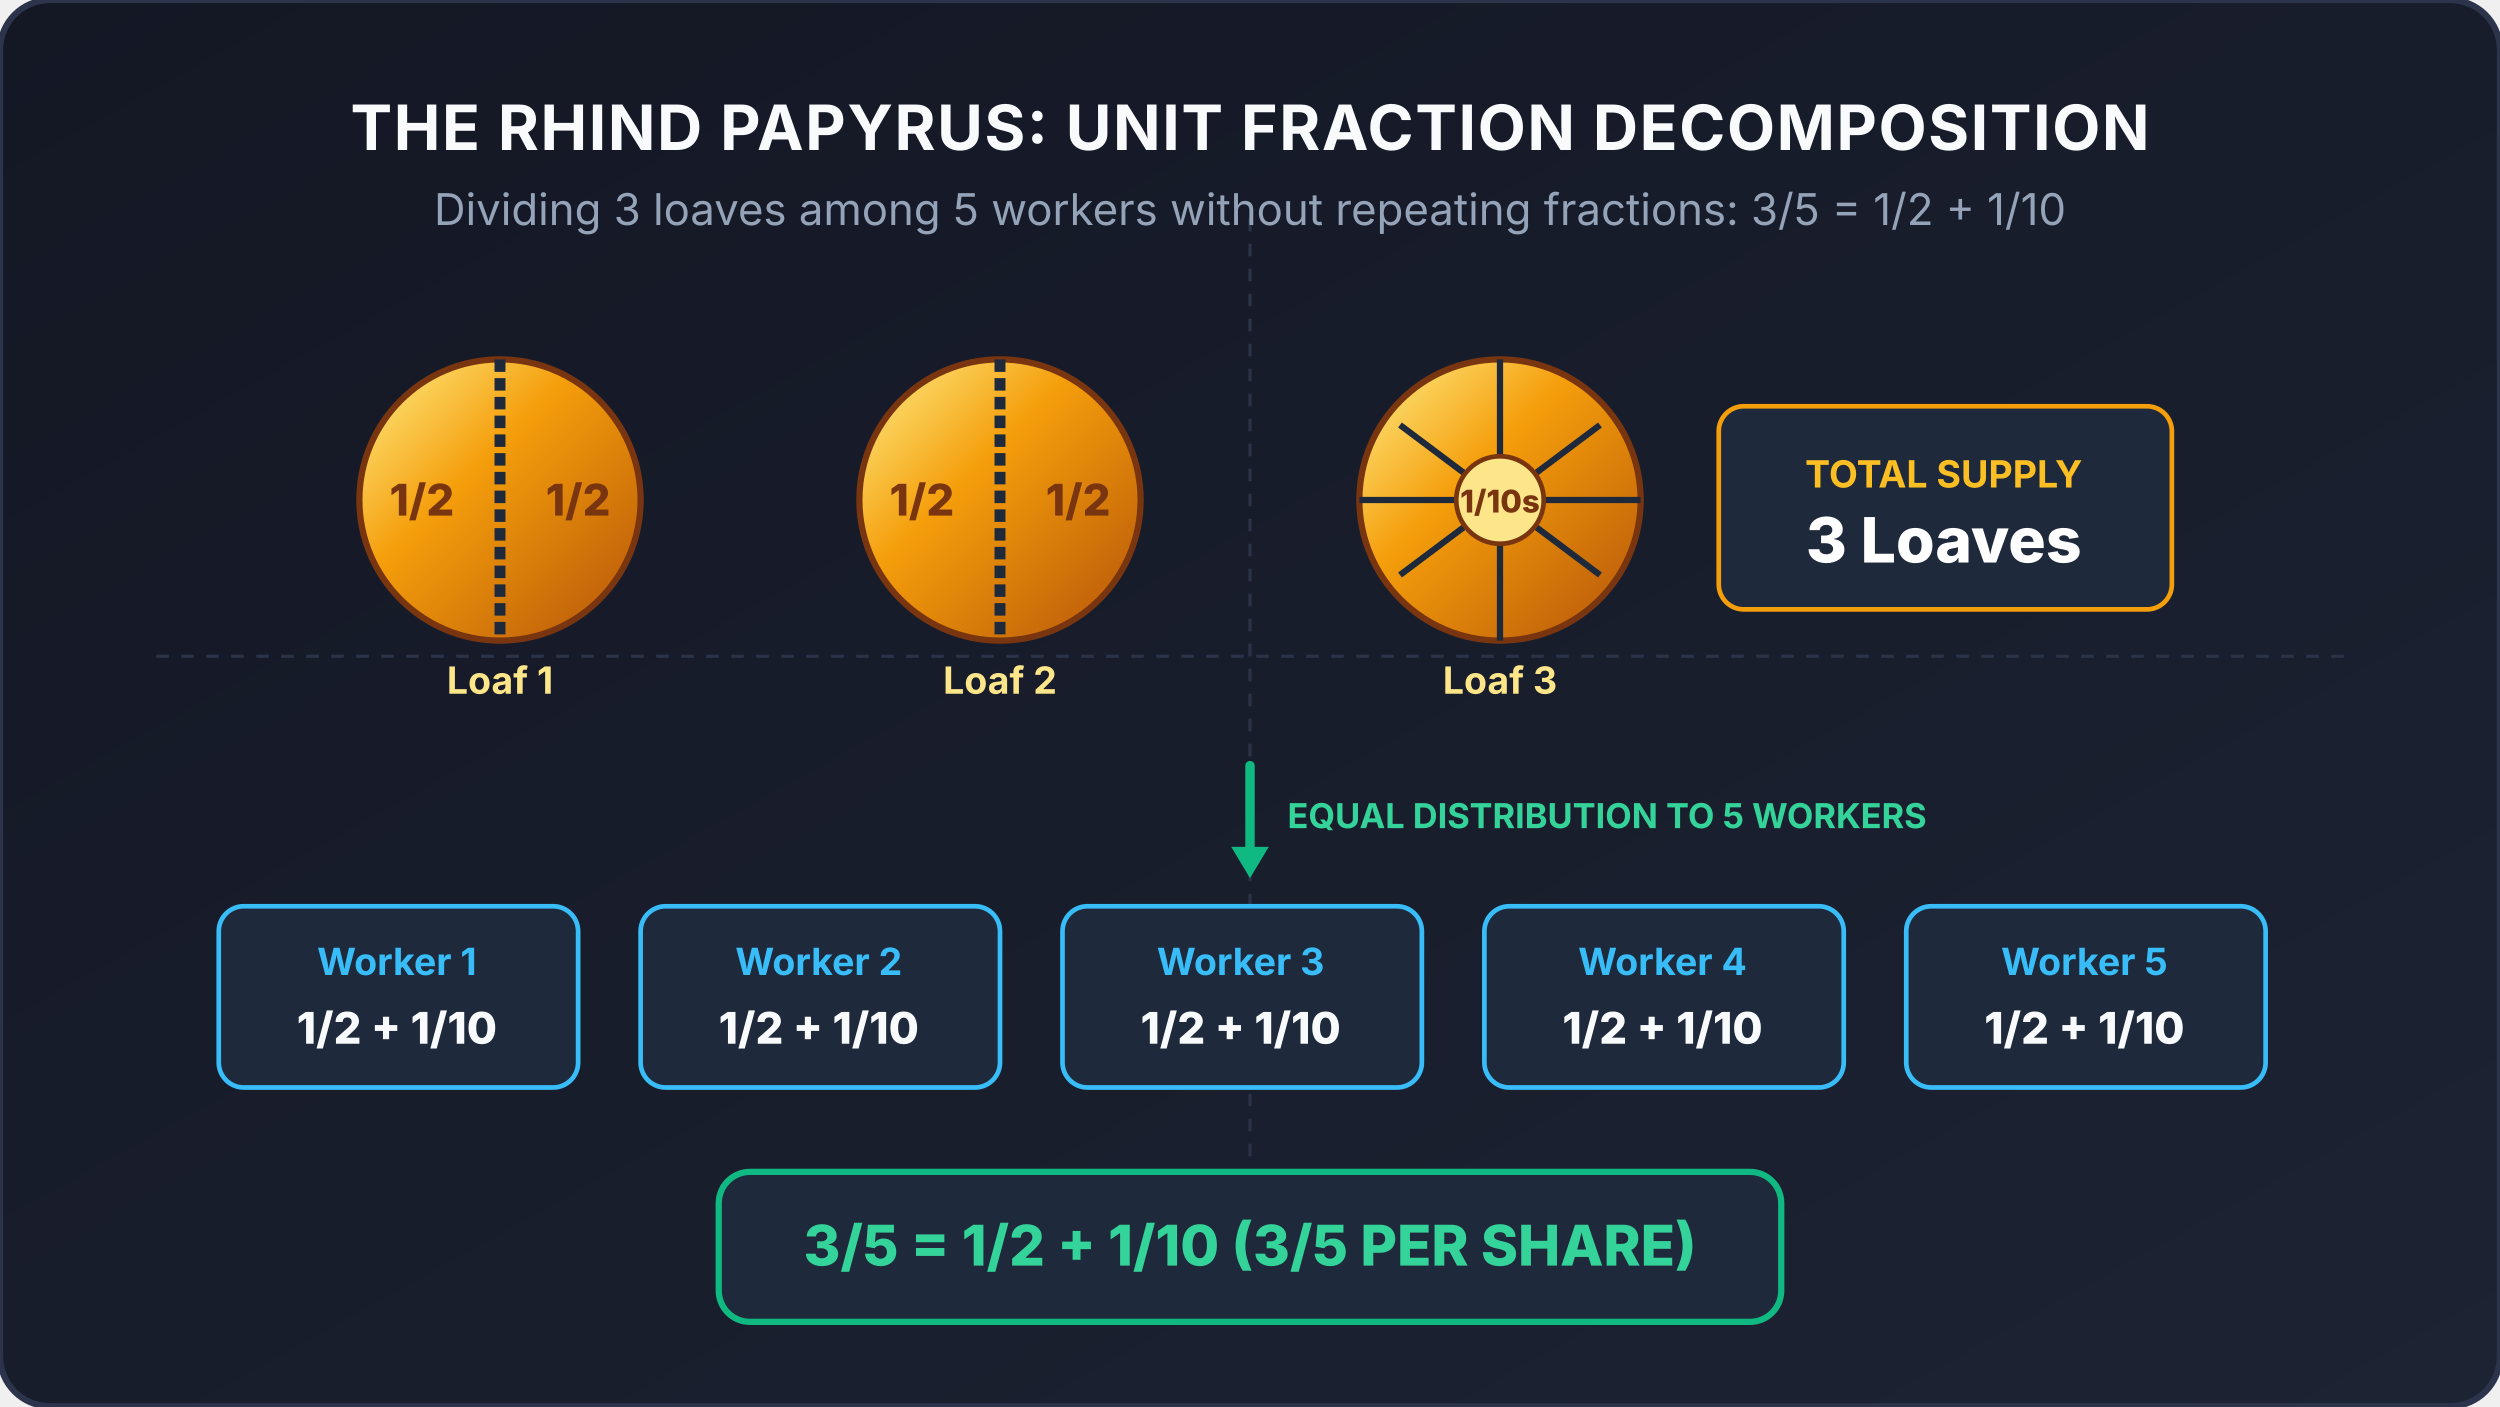
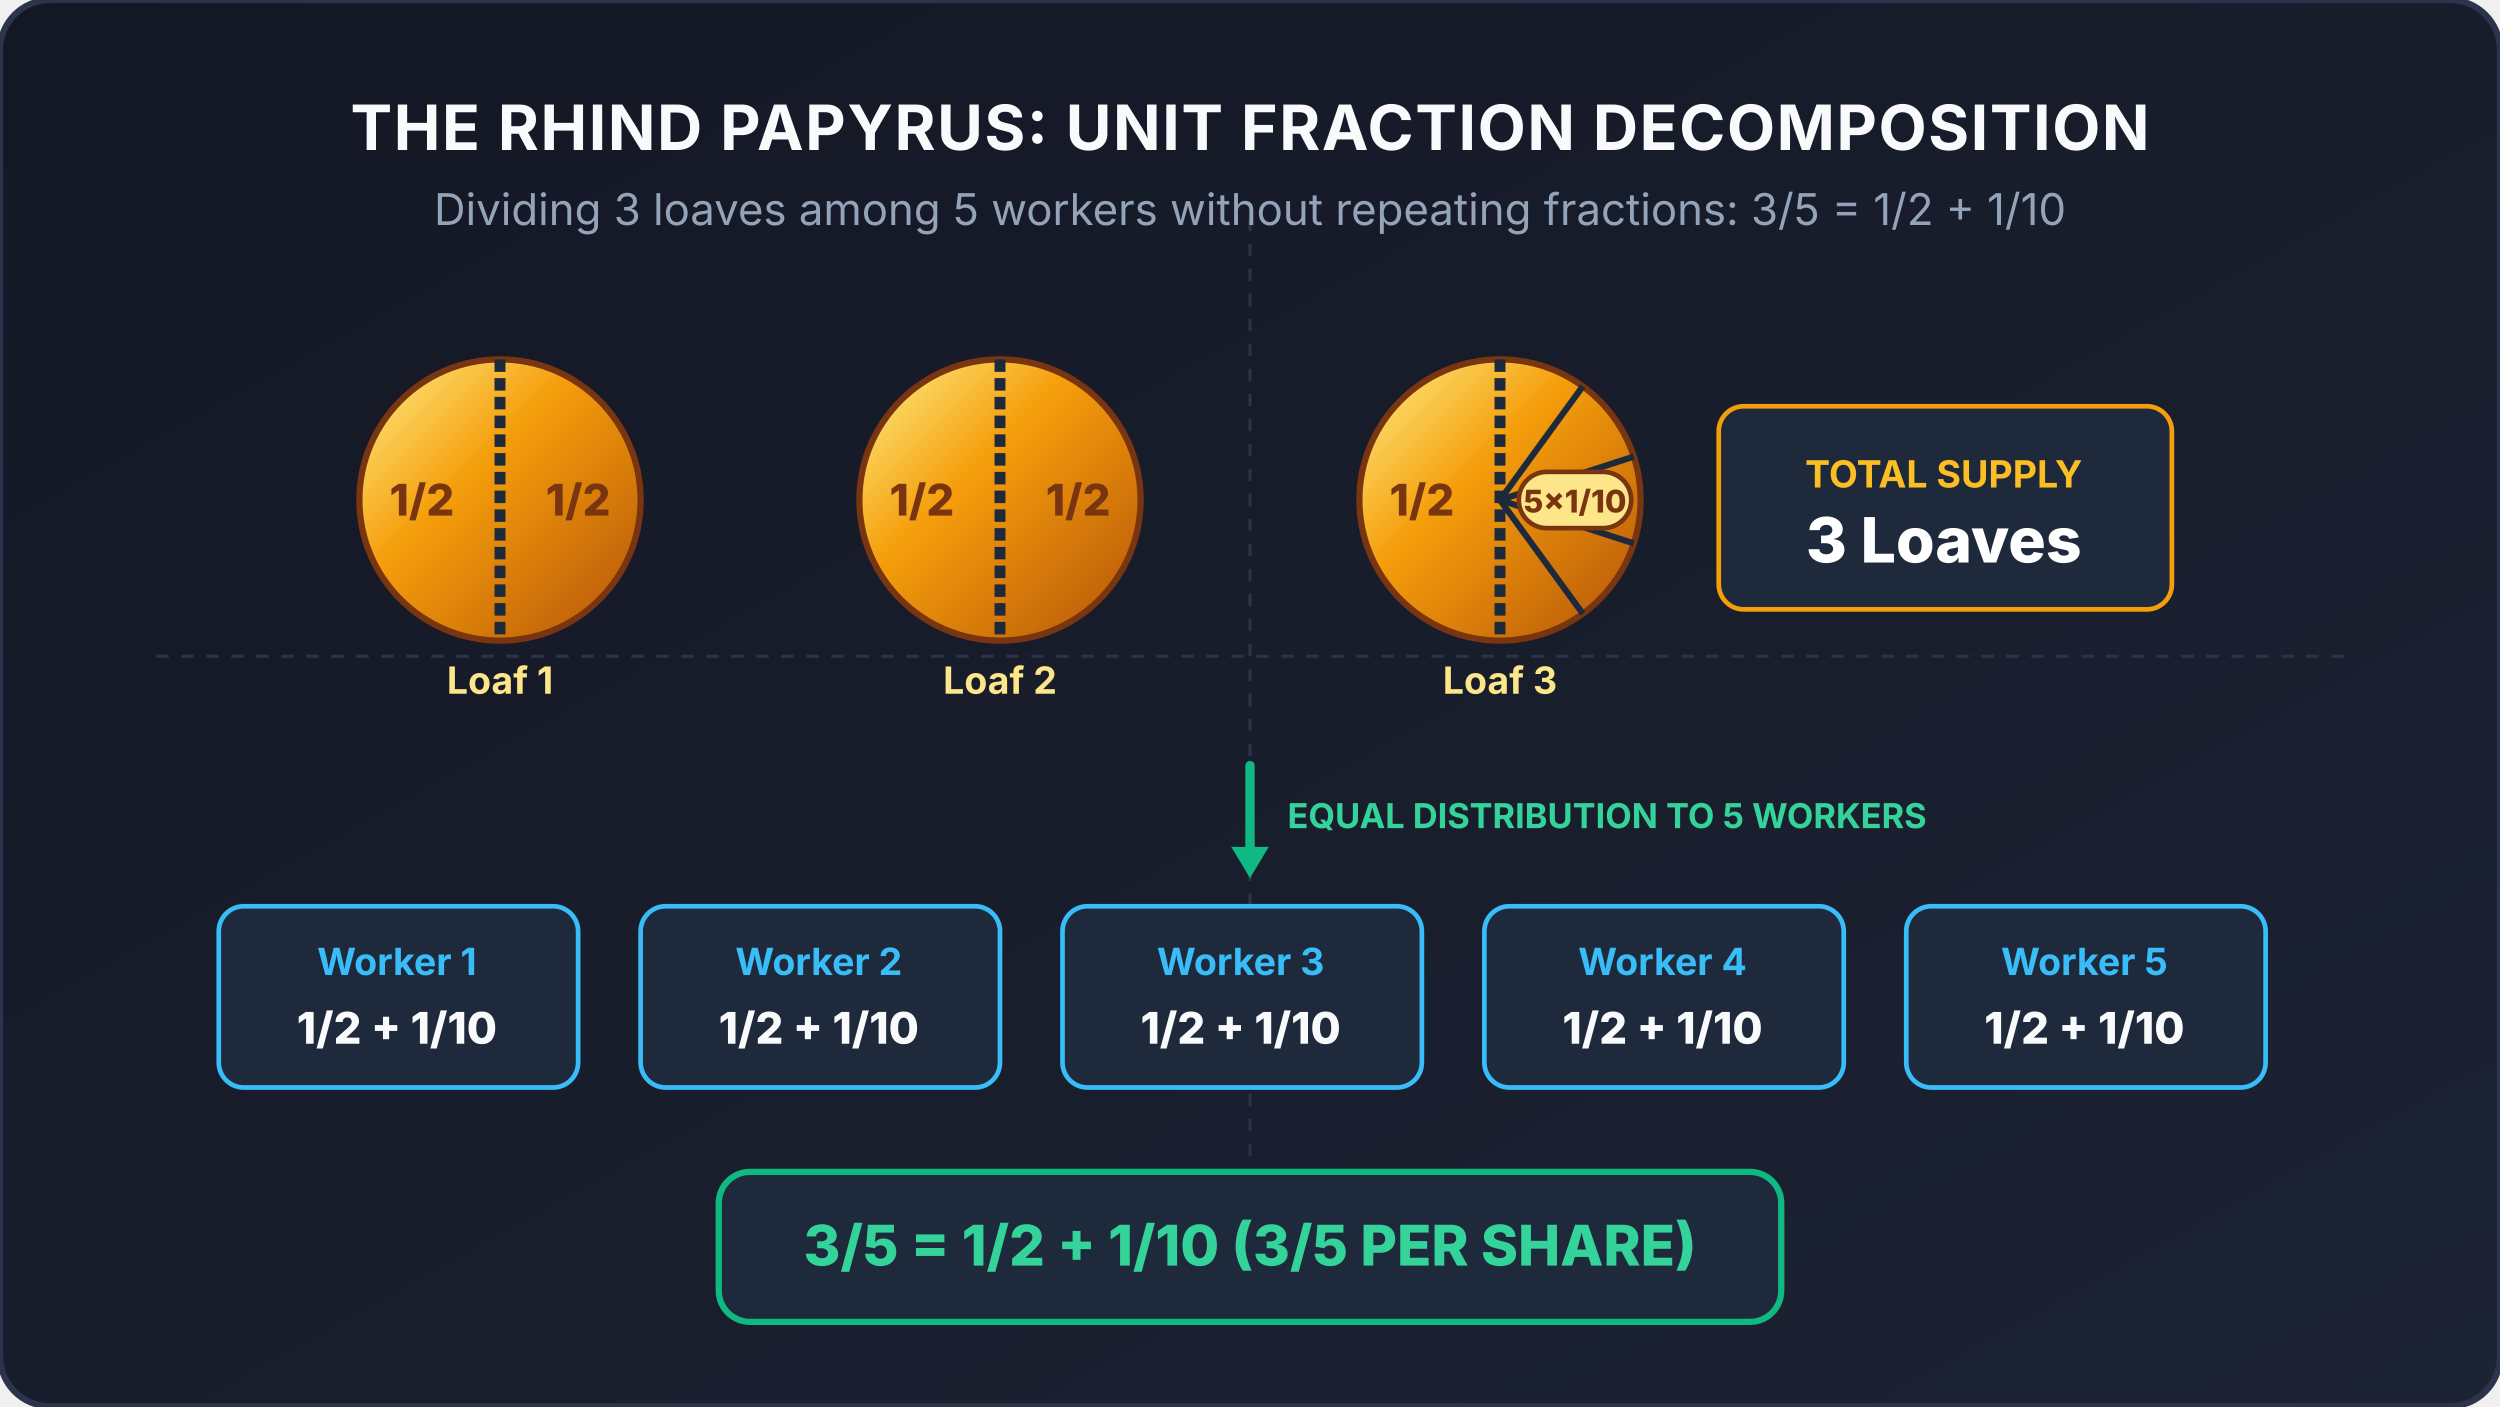
<svg xmlns="http://www.w3.org/2000/svg" viewBox="0 0 800 450" width="100%" height="100%" role="img" aria-label="Concrete mathematical diagram of Ahmes' Egyptian unit fraction decomposition: 3 loaves divided by 5 equals one half plus one tenth">
  <defs>
    <linearGradient id="bgGrad5" x1="0%" y1="0%" x2="100%" y2="100%">
      <stop offset="0%" stop-color="#141724" />
      <stop offset="100%" stop-color="#1c2333" />
    </linearGradient>
    <linearGradient id="breadGold" x1="0%" y1="0%" x2="100%" y2="100%">
      <stop offset="0%" stop-color="#fef08a" />
      <stop offset="40%" stop-color="#f59e0b" />
      <stop offset="100%" stop-color="#b45309" />
    </linearGradient>
    <filter id="breadGlow" x="-20%" y="-20%" width="140%" height="140%">
      <feGaussianBlur stdDeviation="4" result="blur" />
      <feComposite in="SourceGraphic" in2="blur" operator="over" />
    </filter>
  </defs>
  <rect width="800" height="450" rx="16" fill="url(#bgGrad5)" stroke="#2b344a" stroke-width="2" />
  <line x1="50" y1="210" x2="750" y2="210" stroke="#2a3348" stroke-width="1" stroke-dasharray="4,4" />
  <line x1="400" y1="70" x2="400" y2="370" stroke="#2a3348" stroke-width="1" stroke-dasharray="4,4" />
  <text x="400" y="48" text-anchor="middle" font-family="system-ui, -apple-system, sans-serif" font-size="20" font-weight="700" fill="#f8fafc" letter-spacing="0.5">
    THE RHIND PAPYRUS: UNIT FRACTION DECOMPOSITION
  </text>
  <text x="400" y="72" text-anchor="middle" font-family="system-ui, -apple-system, sans-serif" font-size="14" fill="#94a3b8">
    Dividing 3 loaves among 5 workers without repeating fractions: 3/5 = 1/2 + 1/10
  </text>
  <g transform="translate(100, 110)">
    <g transform="translate(0, 0)">
      <circle cx="60" cy="50" r="45" fill="url(#breadGold)" stroke="#78350f" stroke-width="2" />
      <line x1="60" y1="5" x2="60" y2="95" stroke="#1e293b" stroke-width="3.5" stroke-dasharray="4,2" />
      <text x="35" y="55" text-anchor="middle" font-family="system-ui, -apple-system, sans-serif" font-size="14" font-weight="800" fill="#78350f">1/2</text>
      <text x="85" y="55" text-anchor="middle" font-family="system-ui, -apple-system, sans-serif" font-size="14" font-weight="800" fill="#78350f">1/2</text>
      <text x="60" y="112" text-anchor="middle" font-family="system-ui, -apple-system, sans-serif" font-size="12" font-weight="700" fill="#fde68a">Loaf 1</text>
    </g>
    <g transform="translate(160, 0)">
      <circle cx="60" cy="50" r="45" fill="url(#breadGold)" stroke="#78350f" stroke-width="2" />
      <line x1="60" y1="5" x2="60" y2="95" stroke="#1e293b" stroke-width="3.5" stroke-dasharray="4,2" />
      <text x="35" y="55" text-anchor="middle" font-family="system-ui, -apple-system, sans-serif" font-size="14" font-weight="800" fill="#78350f">1/2</text>
      <text x="85" y="55" text-anchor="middle" font-family="system-ui, -apple-system, sans-serif" font-size="14" font-weight="800" fill="#78350f">1/2</text>
      <text x="60" y="112" text-anchor="middle" font-family="system-ui, -apple-system, sans-serif" font-size="12" font-weight="700" fill="#fde68a">Loaf 2</text>
    </g>
    <g transform="translate(320, 0)">
      <circle cx="60" cy="50" r="45" fill="url(#breadGold)" stroke="#78350f" stroke-width="2" />
-       <line x1="60" y1="5" x2="60" y2="95" stroke="#1e293b" stroke-width="2" />
-       <line x1="15" y1="50" x2="105" y2="50" stroke="#1e293b" stroke-width="2" />
-       <line x1="28" y1="26" x2="92" y2="74" stroke="#1e293b" stroke-width="2" />
-       <line x1="28" y1="74" x2="92" y2="26" stroke="#1e293b" stroke-width="2" />
-       <circle cx="60" cy="50" r="14" fill="#fde68a" stroke="#78350f" stroke-width="1.5" />
-       <text x="60" y="54" text-anchor="middle" font-family="system-ui, -apple-system, sans-serif" font-size="10" font-weight="800" fill="#78350f">1/10s</text>
+       <line x1="60" y1="5" x2="60" y2="95" stroke="#1e293b" stroke-width="3.5" stroke-dasharray="4,2" />
+       <text x="35" y="55" text-anchor="middle" font-family="system-ui, -apple-system, sans-serif" font-size="14" font-weight="800" fill="#78350f">1/2</text>
+       <line x1="60" y1="50" x2="86.5" y2="13.6" stroke="#1e293b" stroke-width="2" />
+       <line x1="60" y1="50" x2="102.8" y2="36.1" stroke="#1e293b" stroke-width="2" />
+       <line x1="60" y1="50" x2="102.8" y2="63.9" stroke="#1e293b" stroke-width="2" />
+       <line x1="60" y1="50" x2="86.5" y2="86.4" stroke="#1e293b" stroke-width="2" />
+       <rect x="66" y="41" width="36" height="18" rx="9" fill="#fde68a" stroke="#78350f" stroke-width="1.5" />
+       <text x="84" y="54" text-anchor="middle" font-family="system-ui, -apple-system, sans-serif" font-size="10" font-weight="800" fill="#78350f">5×1/10</text>
      <text x="60" y="112" text-anchor="middle" font-family="system-ui, -apple-system, sans-serif" font-size="12" font-weight="700" fill="#fde68a">Loaf 3</text>
    </g>
    <g transform="translate(450, 20)">
      <rect width="145" height="65" rx="8" fill="#1e293b" stroke="#f59e0b" stroke-width="1.5" />
      <text x="72" y="26" text-anchor="middle" font-family="system-ui, -apple-system, sans-serif" font-size="12" font-weight="700" fill="#fbbf24">TOTAL SUPPLY</text>
      <text x="72" y="50" text-anchor="middle" font-family="system-ui, -apple-system, sans-serif" font-size="20" font-weight="800" fill="#ffffff">3 Loaves</text>
    </g>
  </g>
  <g transform="translate(400, 245)">
    <line x1="0" y1="0" x2="0" y2="28" stroke="#10b981" stroke-width="3" stroke-linecap="round" />
    <polygon points="-6,26 6,26 0,36" fill="#10b981" />
    <text x="12" y="20" font-family="system-ui, -apple-system, sans-serif" font-size="11" font-weight="700" fill="#34d399">
      EQUAL DISTRIBUTION TO 5 WORKERS
    </text>
  </g>
  <g transform="translate(70, 290)">
    <g transform="translate(0, 0)">
      <rect width="115" height="58" rx="8" fill="#1e293b" stroke="#38bdf8" stroke-width="1.5" />
      <text x="57" y="22" text-anchor="middle" font-family="system-ui, -apple-system, sans-serif" font-size="12" font-weight="700" fill="#38bdf8">Worker 1</text>
      <text x="57" y="44" text-anchor="middle" font-family="system-ui, -apple-system, sans-serif" font-size="14" font-weight="800" fill="#f8fafc">1/2 + 1/10</text>
    </g>
    <g transform="translate(135, 0)">
      <rect width="115" height="58" rx="8" fill="#1e293b" stroke="#38bdf8" stroke-width="1.5" />
      <text x="57" y="22" text-anchor="middle" font-family="system-ui, -apple-system, sans-serif" font-size="12" font-weight="700" fill="#38bdf8">Worker 2</text>
      <text x="57" y="44" text-anchor="middle" font-family="system-ui, -apple-system, sans-serif" font-size="14" font-weight="800" fill="#f8fafc">1/2 + 1/10</text>
    </g>
    <g transform="translate(270, 0)">
      <rect width="115" height="58" rx="8" fill="#1e293b" stroke="#38bdf8" stroke-width="1.5" />
      <text x="57" y="22" text-anchor="middle" font-family="system-ui, -apple-system, sans-serif" font-size="12" font-weight="700" fill="#38bdf8">Worker 3</text>
      <text x="57" y="44" text-anchor="middle" font-family="system-ui, -apple-system, sans-serif" font-size="14" font-weight="800" fill="#f8fafc">1/2 + 1/10</text>
    </g>
    <g transform="translate(405, 0)">
      <rect width="115" height="58" rx="8" fill="#1e293b" stroke="#38bdf8" stroke-width="1.5" />
      <text x="57" y="22" text-anchor="middle" font-family="system-ui, -apple-system, sans-serif" font-size="12" font-weight="700" fill="#38bdf8">Worker 4</text>
      <text x="57" y="44" text-anchor="middle" font-family="system-ui, -apple-system, sans-serif" font-size="14" font-weight="800" fill="#f8fafc">1/2 + 1/10</text>
    </g>
    <g transform="translate(540, 0)">
      <rect width="115" height="58" rx="8" fill="#1e293b" stroke="#38bdf8" stroke-width="1.5" />
      <text x="57" y="22" text-anchor="middle" font-family="system-ui, -apple-system, sans-serif" font-size="12" font-weight="700" fill="#38bdf8">Worker 5</text>
      <text x="57" y="44" text-anchor="middle" font-family="system-ui, -apple-system, sans-serif" font-size="14" font-weight="800" fill="#f8fafc">1/2 + 1/10</text>
    </g>
  </g>
  <g transform="translate(230, 375)">
    <rect width="340" height="48" rx="10" fill="#1e293b" stroke="#10b981" stroke-width="2" />
    <text x="170" y="30" text-anchor="middle" font-family="system-ui, -apple-system, sans-serif" font-size="18" font-weight="800" fill="#34d399">
      3/5 = 1/2 + 1/10 (3/5 PER SHARE)
    </text>
  </g>
</svg>
